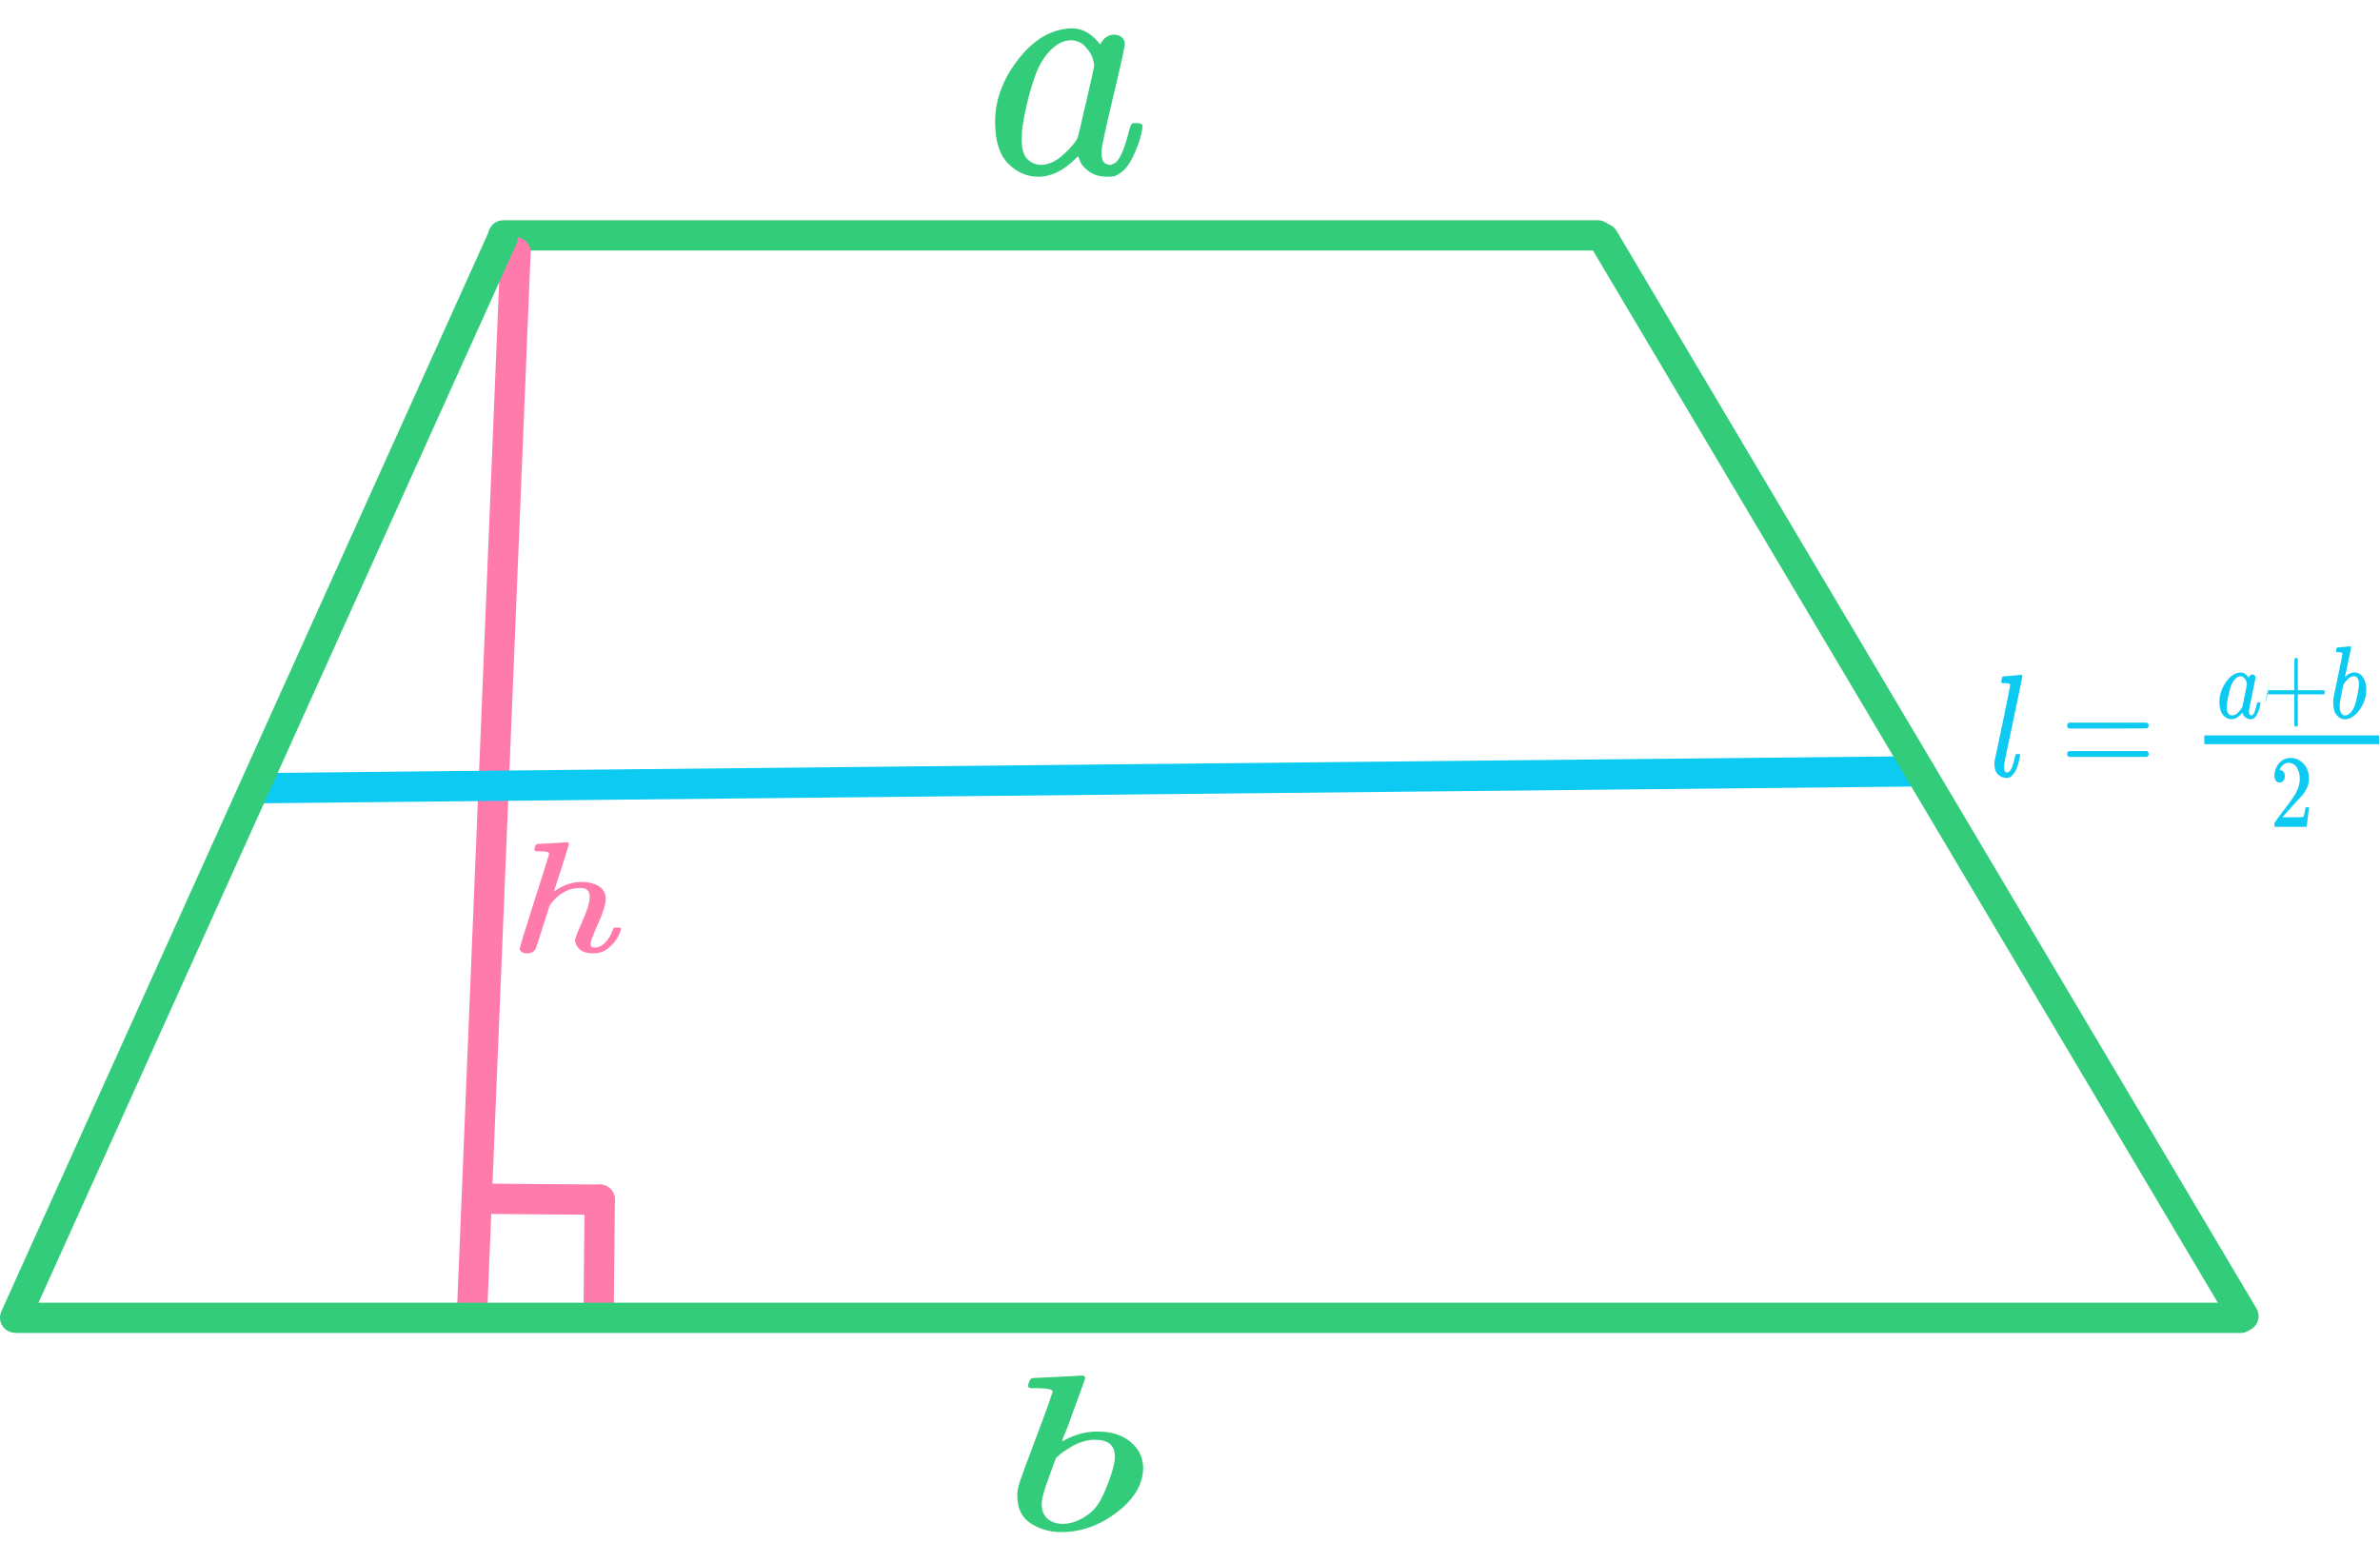
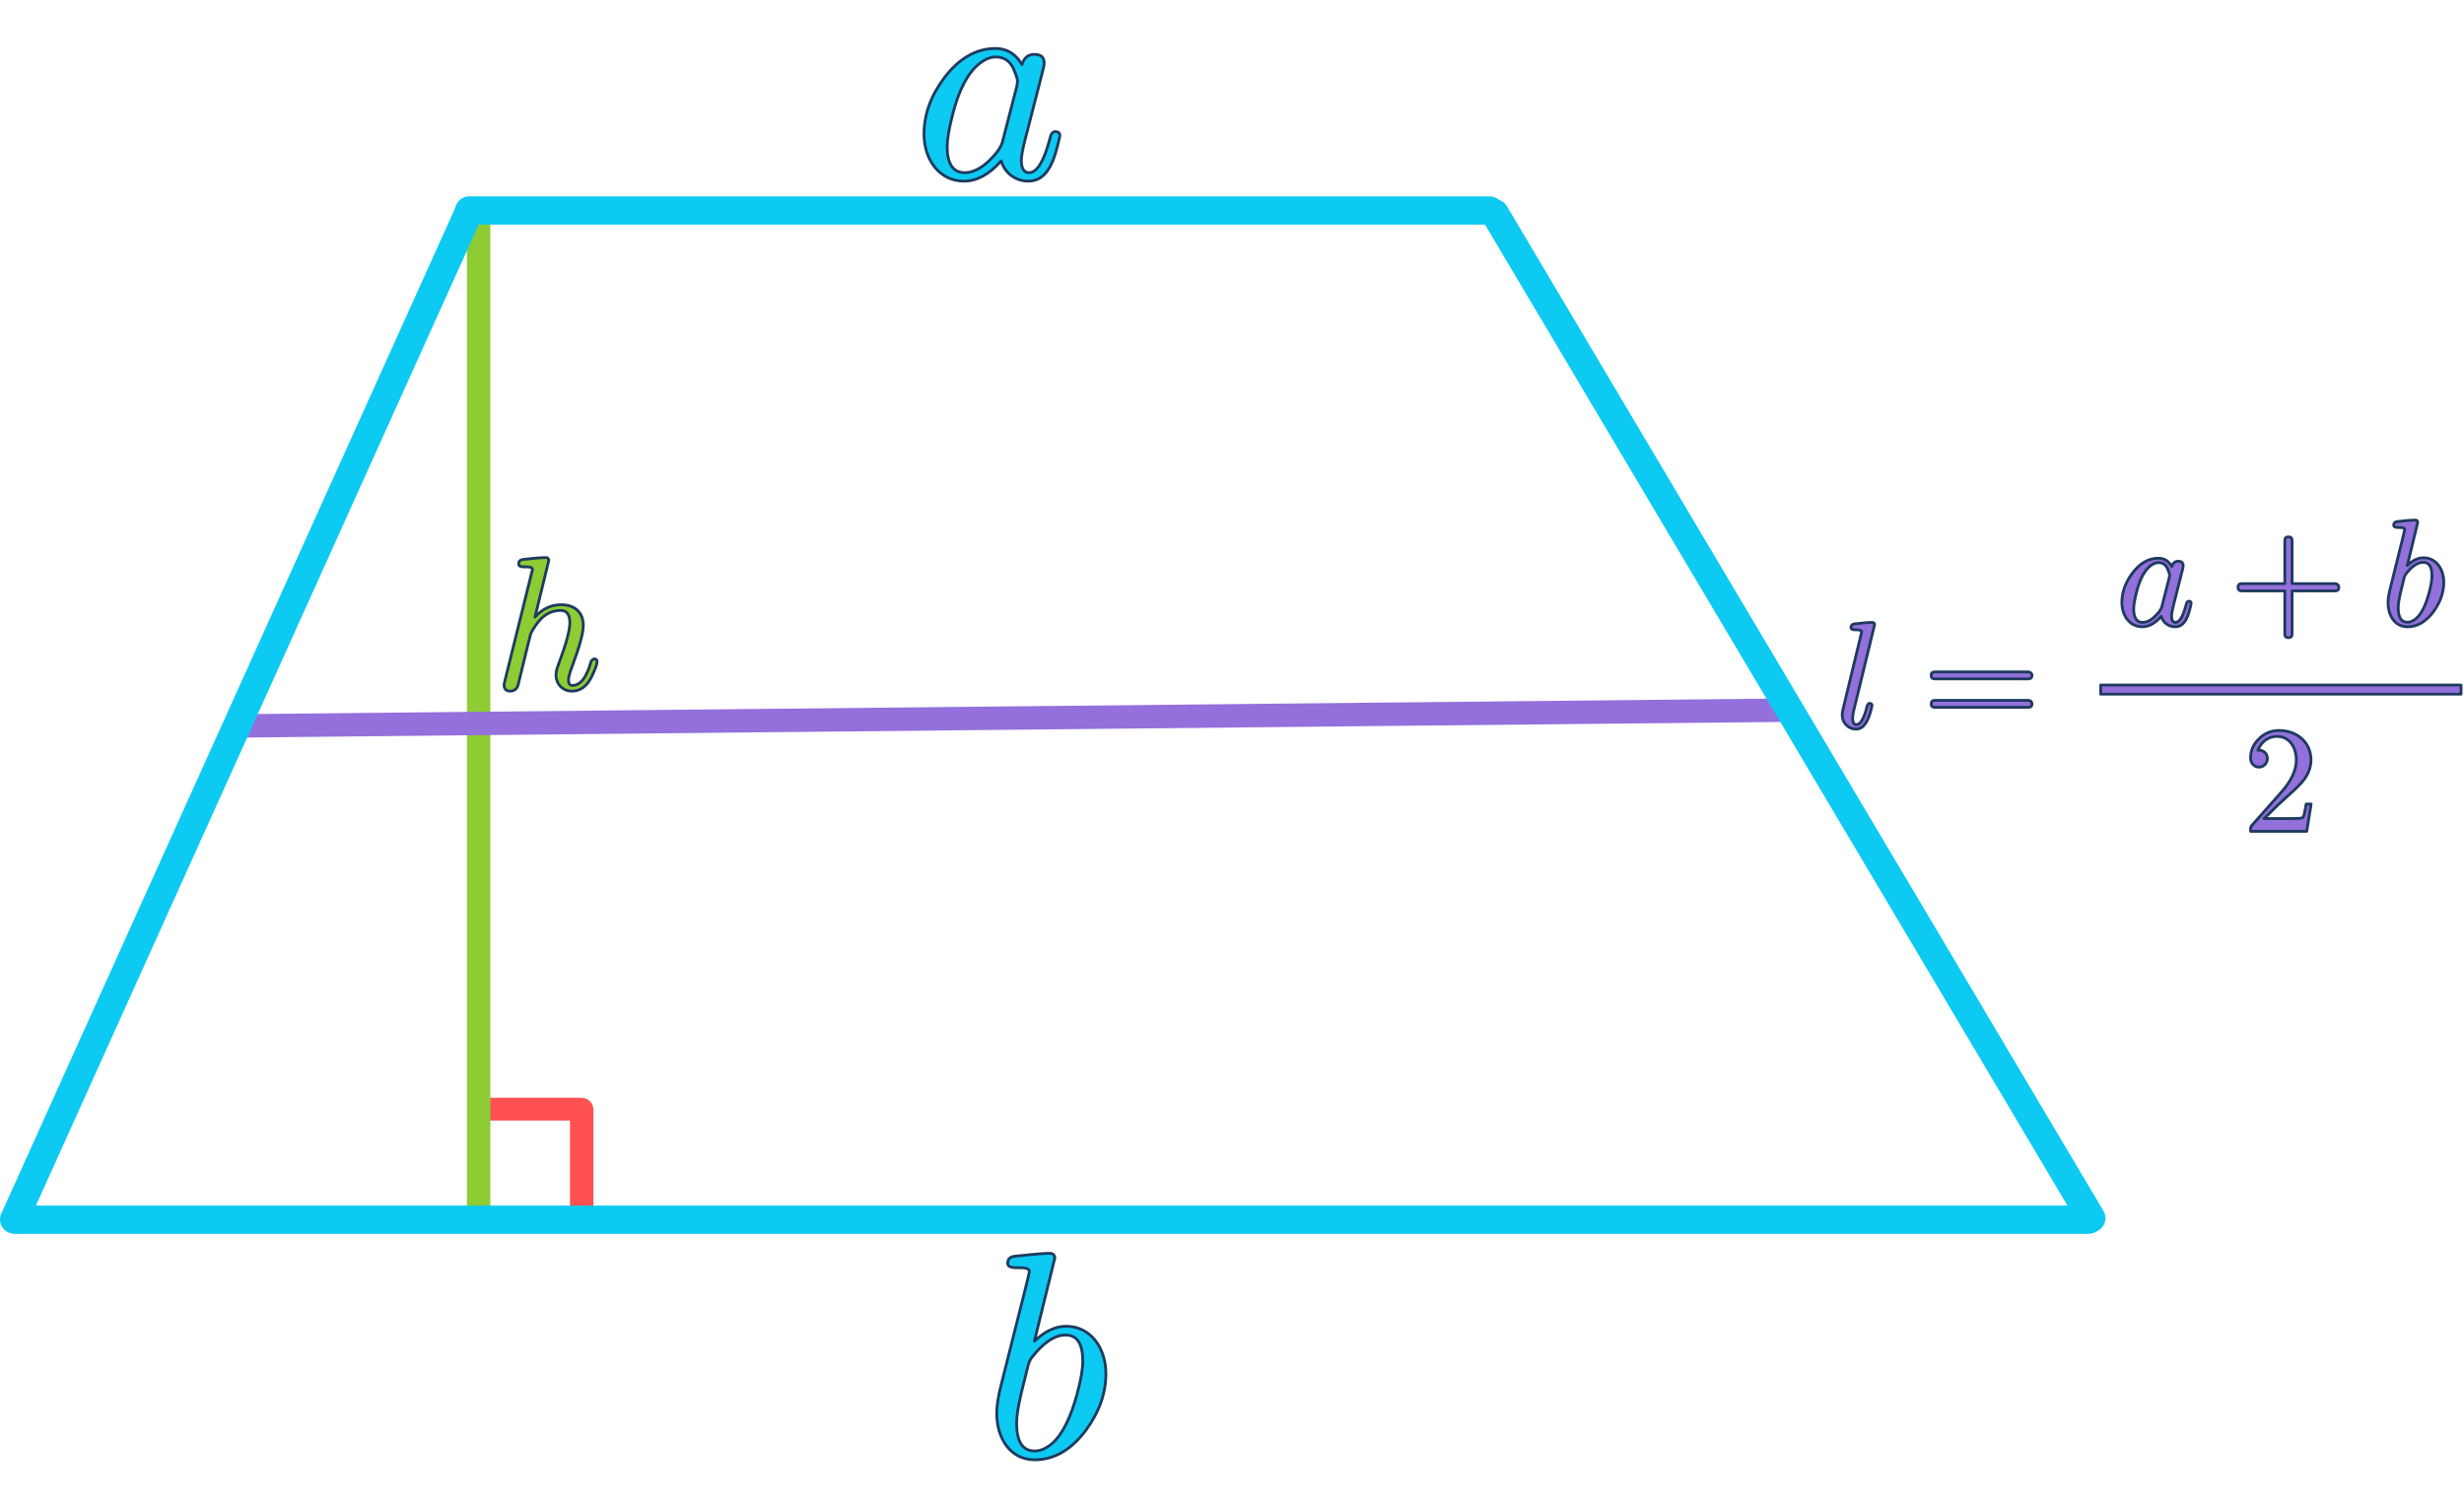
- <svg xmlns="http://www.w3.org/2000/svg" width="256" height="168" viewBox="0 0 982 621" version="1.1" xml:space="preserve" style="fill-rule:evenodd;clip-rule:evenodd;stroke-linecap:round;stroke-linejoin:round;stroke-miterlimit:1.5;">
-   <path d="M247.025,527.188l0.436,-43.835" style="fill:none;stroke:#ff7bac;stroke-width:12.5px;" />
-   <path d="M247.461,483.353l-45.104,-0.367" style="fill:none;stroke:#ff7bac;stroke-width:12.5px;" />
-   <path d="M1566.64,-1362.3l-528.179,366.763" style="fill:none;stroke:#33cc7b;stroke-width:12.5px;" />
-   <path d="M1038.46,-995.534l528.179,366.763" style="fill:none;stroke:#33cc7b;stroke-width:12.5px;" />
-   <path d="M207.666,85.425l451.652,-0" style="fill:none;stroke:#33cc7b;stroke-width:12.5px;" />
-   <path d="M212.703,92.413l-17.867,435.841" style="fill:none;stroke:#ff7bac;stroke-width:12.5px;" />
-   <path d="M789.211,306.609l-680.933,6.913" style="fill:none;stroke:#0dcaf2;stroke-width:12.5px;" />
-   <path d="M7.344,532.109l917.113,-0" style="fill:none;stroke:#33cc7b;stroke-width:12.5px;" />
-   <path d="M6.25,532.027l201.13,-445.601" style="fill:none;stroke:#33cc7b;stroke-width:12.5px;" />
-   <path d="M925.656,531.42l-264.053,-444.71" style="fill:none;stroke:#33cc7b;stroke-width:12.5px;" />
+ <svg xmlns="http://www.w3.org/2000/svg" width="310" height="190" viewBox="0 0 877 504" version="1.1" xml:space="preserve" style="fill-rule:evenodd;clip-rule:evenodd;stroke-linejoin:round;stroke-miterlimit:2;">
  <g>
+     <path id="MJX-119-NCM-I-1D44E" d="M377.249,31.56c0,-0.938 -0.528,-1.459 -1.69,-1.459c-0.844,-0 -1.478,0.729 -1.795,2.189c-2.112,8.234 -4.646,12.403 -7.497,12.403c-1.796,-0 -2.746,-1.459 -2.746,-4.378c-0,-1.355 0.422,-3.856 1.373,-7.504l6.019,-23.452c0.528,-1.98 0.739,-3.126 0.739,-3.648c0,-2.084 -1.161,-3.126 -3.485,-3.126c-2.217,-0 -3.696,1.25 -4.435,3.648c-2.217,-3.857 -5.386,-5.733 -9.398,-5.733c-6.864,0 -12.884,3.44 -18.164,10.319c-4.857,6.462 -7.286,13.132 -7.286,20.116c-0,9.067 5.386,16.78 14.256,16.78c4.541,0 8.976,-2.397 13.2,-7.191c1.162,3.96 4.752,7.191 9.715,7.191c7.287,0 9.504,-8.442 11.194,-16.155m-16.579,-23.972c0.95,2.188 1.478,3.647 1.478,4.586c0,0.416 -0.105,0.938 -0.211,1.667l-5.175,20.012c-0.316,1.146 -1.056,2.397 -2.006,3.648c-3.907,4.794 -7.709,7.192 -11.405,7.192c-4.118,-0 -6.23,-3.127 -6.23,-9.277c-0,-2.501 0.633,-6.253 1.901,-11.256c2.217,-8.86 5.385,-14.801 9.292,-18.032c2.112,-1.772 4.119,-2.605 6.125,-2.605c2.851,-0 4.964,1.355 6.231,4.065Z" style="fill:#0dcaf2;fill-rule:nonzero;stroke:#1e3a5f;stroke-width:1px;" />
+   </g>
+   <g>
+     <path id="MJX-119-NCM-I-1D44F" d="M379.471,455.264c-3.802,0 -7.603,1.772 -11.299,5.316l7.286,-29.705c-0.211,-0.938 -0.528,-1.563 -1.795,-1.563c-3.485,-0 -11.194,0.938 -12.567,1.042c-1.584,0.208 -2.428,0.938 -2.428,2.501c-0,1.043 0.95,1.564 2.956,1.564c2.007,-0 4.752,-0.104 4.752,1.355c0,0.417 -0.528,2.501 -1.478,6.358l-8.448,33.561c-1.162,4.378 -1.69,7.921 -1.69,10.527c0,8.964 4.858,16.572 13.517,16.572c6.864,0 12.884,-3.439 18.164,-10.422c4.752,-6.463 7.18,-13.237 7.18,-20.221c0,-9.068 -5.385,-16.885 -14.15,-16.885m-0.211,3.127c4.118,0 6.125,3.127 6.125,9.277c-0,2.814 -0.634,6.566 -1.901,11.256c-2.323,8.86 -5.386,14.905 -9.082,18.136c-2.112,1.772 -4.118,2.606 -6.125,2.606c-4.329,-0 -6.441,-3.336 -6.441,-10.006c-0,-2.293 0.528,-5.733 1.584,-10.319l2.323,-9.38c0.317,-1.564 0.845,-2.71 1.478,-3.544c4.119,-5.316 8.131,-8.026 12.039,-8.026Z" style="fill:#0dcaf2;fill-rule:nonzero;stroke:#1e3a5f;stroke-width:1px;" />
+   </g>
+   <g>
+     <g>
+       <path id="MJX-25-NCM-I-210E" d="M210.235,219.17c-1.551,5.326 -3.708,8.023 -6.54,8.023c-0.876,-0 -1.348,-0.607 -1.348,-1.888c-0,-1.011 0.404,-2.562 1.213,-4.652c2.697,-7.214 4.046,-12.136 4.046,-14.765c-0,-4.787 -3.102,-7.417 -7.889,-7.417c-3.573,0 -6.674,1.484 -9.304,4.383l4.922,-20.159c-0.135,-0.607 -0.27,-1.011 -1.146,-1.011c-2.225,-0 -7.147,0.606 -8.023,0.674c-1.012,0.135 -1.551,0.607 -1.551,1.618c0,0.674 0.607,1.011 1.82,1.011c1.416,0 2.967,-0.067 3.102,0.877l-9.844,39.711c-0.202,0.741 -0.269,1.213 -0.269,1.483c-0,1.416 0.741,2.157 2.157,2.157c1.349,0 2.292,-0.674 2.764,-1.955l2.697,-11.057c0.809,-3.303 1.416,-5.798 1.888,-7.484c0.202,-0.472 0.742,-1.415 1.618,-2.764c2.427,-3.641 5.394,-5.461 8.967,-5.461c2.225,0 3.304,1.483 3.304,4.382c-0,2.765 -1.349,7.686 -4.045,14.833c-0.607,1.551 -0.877,2.764 -0.877,3.776c0,3.236 2.427,5.73 5.663,5.73c2.967,0 5.327,-1.685 7.012,-5.124c1.281,-2.696 1.955,-4.517 1.955,-5.393c0,-0.607 -0.337,-0.944 -1.078,-0.944c-0.203,-0 -1.214,0.607 -1.214,1.416Z" style="fill:#8dcc33;fill-rule:nonzero;stroke:#1e3a5f;stroke-width:1px;" />
+     </g>
+   </g>
+   <path d="M207.042,413.395l0,-35.252" style="fill:none;stroke:#ff5151;stroke-width:8.33px;stroke-linecap:round;stroke-miterlimit:1.5;" />
+   <path d="M206.434,377.997l-34.449,-0" style="fill:none;stroke:#ff5151;stroke-width:8.12px;stroke-linecap:round;stroke-miterlimit:1.5;" />
+   <path d="M170.363,63.022l-0,351.376" style="fill:none;stroke:#8dcc33;stroke-width:8.34px;stroke-linecap:round;stroke-miterlimit:1.5;" />
+   <path d="M634.639,236.017l-547.568,5.559" style="fill:none;stroke:#9370db;stroke-width:8.33px;stroke-linecap:round;stroke-miterlimit:1.5;" />
+   <path d="M5.906,417.351l737.49,-0" style="fill:none;stroke:#0dcaf2;stroke-width:10.05px;stroke-linecap:round;stroke-miterlimit:1.5;" />
+   <path d="M5.026,417.285l161.737,-358.327" style="fill:none;stroke:#0dcaf2;stroke-width:10.05px;stroke-linecap:round;stroke-miterlimit:1.5;" />
+   <path d="M744.36,416.797l-212.336,-357.611" style="fill:none;stroke:#0dcaf2;stroke-width:10.05px;stroke-linecap:round;stroke-miterlimit:1.5;" />
+   <path d="M166.993,58.153l363.193,-0" style="fill:none;stroke:#0dcaf2;stroke-width:10.05px;stroke-linecap:round;stroke-miterlimit:1.5;" />
+   <g>
+     <g>
+       <path id="MJX-61-NCM-I-1D459" d="M662.636,208.098l-6.682,27.64c-0.161,0.755 -0.269,1.401 -0.269,1.886c0,2.856 2.101,5.119 4.957,5.119c2.64,-0 4.526,-2.802 5.657,-8.406c0,-0.484 -0.269,-0.754 -0.862,-0.754c-0.431,0 -0.754,0.377 -0.916,1.132c-1.077,4.256 -2.317,6.411 -3.771,6.411c-0.916,0 -1.347,-0.754 -1.347,-2.209c-0,-0.808 0.108,-1.67 0.323,-2.532l7.489,-30.819l0,-0.216c-0.161,-0.377 -0.485,-0.592 -0.862,-0.592c-1.724,-0 -5.711,0.485 -6.358,0.539c-0.808,0.107 -1.185,0.538 -1.185,1.346c0,0.485 0.485,0.755 1.509,0.755c0.916,-0 2.317,-0 2.317,0.7Z" style="fill:#9370db;fill-rule:nonzero;stroke:#1e3a5f;stroke-width:1px;" />
+     </g>
+     <g>
+       <path id="MJX-61-NCM-N-3D" d="M721.946,222.376l-33.298,0c-0.862,0 -1.293,0.431 -1.293,1.239c0,0.809 0.431,1.24 1.293,1.24l33.298,-0c0.862,-0 1.293,-0.431 1.293,-1.24c0,-0.646 -0.593,-1.239 -1.293,-1.239m-0,10.13l-33.298,-0c-0.862,-0 -1.293,0.431 -1.293,1.239c0,0.808 0.431,1.239 1.293,1.239l33.298,0c0.862,0 1.293,-0.431 1.293,-1.239c0,-0.701 -0.593,-1.239 -1.293,-1.239Z" style="fill:#9370db;fill-rule:nonzero;stroke:#1e3a5f;stroke-width:1px;" />
+     </g>
    <g>
      <g>
        <g>
-           <path id="MJX-84-TEX-I-1D459" d="M826.887,305.105c0,1.328 0.422,1.993 1.264,1.993c1.247,-0 2.308,-2.114 3.184,-6.341c0.203,-0.805 0.371,-1.228 0.506,-1.268c0.067,-0.041 0.236,-0.061 0.505,-0.061l0.809,0c0.101,0 0.185,0.04 0.253,0.121c0.067,0.08 0.101,0.221 0.101,0.423c-0.034,0.241 -0.084,0.563 -0.152,0.966c-0.067,0.402 -0.252,1.167 -0.556,2.295c-0.303,1.127 -0.64,2.073 -1.011,2.838c-0.37,0.765 -0.893,1.51 -1.567,2.234c-0.673,0.725 -1.449,1.067 -2.325,1.027c-1.213,-0 -2.342,-0.443 -3.386,-1.329c-1.045,-0.885 -1.584,-2.375 -1.618,-4.468c0,-0.484 0.017,-0.826 0.051,-1.027l3.285,-15.58c2.123,-10.266 3.185,-15.56 3.185,-15.883c-0,-0.12 -0.017,-0.221 -0.051,-0.302c-0.034,-0.08 -0.101,-0.161 -0.202,-0.241c-0.101,-0.081 -0.185,-0.121 -0.253,-0.121c-0.067,0 -0.202,-0.02 -0.404,-0.06c-0.202,-0.04 -0.337,-0.061 -0.404,-0.061c-0.068,0 -0.22,-0.02 -0.455,-0.06c-0.236,-0.04 -0.405,-0.04 -0.506,-0l-0.657,-0c-0.101,-0 -0.236,-0.02 -0.404,-0.06c-0.169,-0.041 -0.27,-0.101 -0.304,-0.182c-0.033,-0.08 -0.05,-0.201 -0.05,-0.362c-0,-0.08 0.034,-0.362 0.101,-0.845c0.168,-0.765 0.354,-1.188 0.556,-1.268c0.202,-0.081 1.415,-0.202 3.639,-0.363c0.506,-0.04 1.079,-0.08 1.719,-0.121c0.64,-0.04 1.146,-0.1 1.516,-0.181c0.371,-0.08 0.556,-0.1 0.556,-0.06c0.405,-0 0.607,0.161 0.607,0.483c-0,0.443 -1.23,6.482 -3.69,18.117c-2.46,11.634 -3.724,17.734 -3.791,18.297l-0,0.483c-0,0.242 -0.017,0.443 -0.051,0.604l0,0.363Z" style="fill:#0dcaf2;fill-rule:nonzero;" />
+           <path id="MJX-61-NCM-I-1D44E" d="M779.909,197.969c0,-0.485 -0.269,-0.754 -0.862,-0.754c-0.431,-0 -0.754,0.377 -0.916,1.131c-1.077,4.257 -2.37,6.412 -3.825,6.412c-0.916,-0 -1.401,-0.755 -1.401,-2.263c0,-0.701 0.216,-1.994 0.7,-3.88l3.072,-12.122c0.269,-1.024 0.377,-1.617 0.377,-1.886c-0,-1.078 -0.593,-1.617 -1.778,-1.617c-1.132,0 -1.886,0.647 -2.263,1.886c-1.132,-1.993 -2.748,-2.963 -4.795,-2.963c-3.503,-0 -6.574,1.778 -9.268,5.334c-2.478,3.34 -3.717,6.789 -3.717,10.399c-0,4.687 2.747,8.674 7.273,8.674c2.317,0 4.58,-1.239 6.735,-3.717c0.593,2.047 2.425,3.717 4.957,3.717c3.718,0 4.849,-4.364 5.711,-8.351m-8.459,-12.392c0.485,1.131 0.755,1.885 0.755,2.37c-0,0.216 -0.054,0.485 -0.108,0.862l-2.64,10.345c-0.162,0.593 -0.539,1.239 -1.024,1.886c-1.993,2.478 -3.933,3.718 -5.819,3.718c-2.101,-0 -3.179,-1.617 -3.179,-4.796c0,-1.293 0.323,-3.232 0.97,-5.819c1.131,-4.579 2.748,-7.65 4.741,-9.321c1.078,-0.916 2.102,-1.347 3.125,-1.347c1.455,0 2.533,0.701 3.179,2.102Z" style="fill:#9370db;fill-rule:nonzero;stroke:#1e3a5f;stroke-width:1px;" />
        </g>
        <g>
-           <path id="MJX-84-TEX-N-3D" d="M852.909,287.713c-0,-0.524 0.236,-0.926 0.707,-1.208l32.198,-0c0.506,0.322 0.759,0.725 0.759,1.208c-0,0.443 -0.236,0.825 -0.708,1.147l-16.074,0.061l-16.074,-0c-0.539,-0.202 -0.808,-0.604 -0.808,-1.208Zm-0,11.715c-0,-0.604 0.269,-1.006 0.808,-1.208l32.148,0c0.472,0.403 0.708,0.806 0.708,1.208c-0,0.524 -0.253,0.926 -0.759,1.208l-32.198,-0c-0.471,-0.282 -0.707,-0.684 -0.707,-1.208Z" style="fill:#0dcaf2;fill-rule:nonzero;" />
+           <path id="MJX-61-NCM-N-2B" d="M831.159,190.965l-15.355,-0l-0,-15.356c-0,-0.862 -0.431,-1.293 -1.293,-1.293c-0.862,-0 -1.293,0.431 -1.293,1.293l-0,15.356l-15.356,-0c-0.862,-0 -1.293,0.431 -1.293,1.293c-0,0.862 0.431,1.293 1.293,1.293l15.356,-0l-0,15.355c-0,0.862 0.431,1.294 1.293,1.294c0.862,-0 1.293,-0.432 1.293,-1.294l-0,-15.355l15.355,-0c0.862,-0 1.293,-0.431 1.293,-1.293c0,-0.701 -0.592,-1.293 -1.293,-1.293Z" style="fill:#9370db;fill-rule:nonzero;stroke:#1e3a5f;stroke-width:1px;" />
        </g>
        <g>
-           <g>
-             <g>
-               <path id="MJX-84-TEX-I-1D44E" d="M915.745,277.93c-0,-2.875 0.905,-5.607 2.716,-8.198c1.81,-2.59 3.847,-3.899 6.11,-3.928c1.216,0 2.288,0.698 3.217,2.093c0.381,-0.854 0.929,-1.281 1.644,-1.281c0.309,-0 0.583,0.114 0.822,0.341c0.238,0.228 0.357,0.513 0.357,0.854c-0,0.37 -0.441,2.647 -1.322,6.831c-0.882,4.184 -1.334,6.547 -1.358,7.088c-0,0.711 0.083,1.181 0.25,1.409c0.167,0.227 0.417,0.355 0.75,0.384c0.215,-0.029 0.453,-0.157 0.715,-0.384c0.5,-0.57 0.989,-1.936 1.465,-4.099c0.143,-0.569 0.262,-0.868 0.358,-0.897c0.047,-0.028 0.166,-0.042 0.357,-0.042l0.143,-0c0.453,-0 0.679,0.128 0.679,0.384c-0,0.171 -0.06,0.555 -0.179,1.153c-0.119,0.597 -0.357,1.366 -0.715,2.305c-0.357,0.939 -0.738,1.651 -1.143,2.135c-0.31,0.37 -0.691,0.669 -1.144,0.896c-0.19,0.057 -0.476,0.086 -0.857,0.086c-0.81,-0 -1.489,-0.214 -2.037,-0.641c-0.548,-0.427 -0.906,-0.868 -1.072,-1.323l-0.215,-0.641c-0.024,-0.028 -0.071,-0.014 -0.143,0.043c-0.047,0.057 -0.095,0.114 -0.143,0.171c-1.405,1.594 -2.835,2.391 -4.288,2.391c-1.31,-0 -2.466,-0.569 -3.466,-1.708c-1.001,-1.138 -1.501,-2.946 -1.501,-5.422Zm11.364,-7.301c-0,-0.171 -0.06,-0.484 -0.179,-0.939c-0.119,-0.456 -0.393,-0.954 -0.822,-1.495c-0.429,-0.54 -0.977,-0.825 -1.644,-0.854c-0.834,0 -1.632,0.442 -2.394,1.324c-0.762,0.882 -1.358,2.035 -1.787,3.458c-0.691,2.249 -1.179,4.583 -1.465,7.002l-0,0.47c-0,0.228 -0.012,0.398 -0.036,0.512c0,1.281 0.215,2.163 0.643,2.647c0.429,0.484 0.941,0.74 1.537,0.769c0.905,-0 1.799,-0.47 2.68,-1.409c0.882,-0.939 1.406,-1.665 1.573,-2.178c0.047,-0.113 0.369,-1.636 0.965,-4.568c0.595,-2.932 0.905,-4.511 0.929,-4.739Z" style="fill:#0dcaf2;fill-rule:nonzero;" />
-             </g>
-             <g>
-               <path id="MJX-84-TEX-N-2B" d="M935.471,274.514c1.334,-6.746 1.334,-6.931 0,-0.555c-1.334,6.376 -1.167,6.091 0.5,-0.854l10.686,0l-0,-6.404l0.035,-6.404c0.239,-0.37 0.465,-0.555 0.679,-0.555c0.31,-0 0.548,0.213 0.715,0.64l-0,12.723l10.649,0c0.358,0.228 0.536,0.513 0.536,0.854c0,0.342 -0.178,0.626 -0.536,0.854l-10.649,0l-0,12.723c-0.191,0.399 -0.405,0.598 -0.643,0.598l-0.143,-0c-0.286,-0 -0.501,-0.199 -0.643,-0.598l-0,-12.723l-10.686,0c-0.333,-0.199 -0.5,-0.484 -0.5,-0.854l0,0.555Z" style="fill:#0dcaf2;fill-rule:nonzero;" />
-             </g>
-             <g>
-               <path id="MJX-84-TEX-I-1D44F" d="M963.881,257.009c0,-0.284 0.048,-0.612 0.143,-0.982c0.096,-0.37 0.239,-0.555 0.429,-0.555c0.024,0 0.882,-0.071 2.573,-0.213c1.692,-0.142 2.561,-0.228 2.609,-0.256c0.286,-0 0.429,0.128 0.429,0.384c-0,0.256 -0.405,2.291 -1.215,6.105c-0.191,0.968 -0.393,1.964 -0.608,2.989c-0.214,1.025 -0.393,1.793 -0.536,2.305l-0.143,0.812c0,0.085 0.072,0.042 0.215,-0.128c1.167,-1.139 2.37,-1.708 3.609,-1.708c1.477,-0 2.668,0.654 3.574,1.964c0.905,1.309 1.37,2.96 1.393,4.952c0,3.16 -0.941,6.02 -2.823,8.582c-1.882,2.562 -3.907,3.843 -6.075,3.843c-1.191,-0 -2.275,-0.541 -3.252,-1.623c-0.977,-1.081 -1.477,-2.832 -1.501,-5.251l0,-0.385c0,-0.597 0.095,-1.423 0.286,-2.476c0.191,-1.053 0.774,-3.857 1.751,-8.411c1.191,-5.607 1.787,-8.581 1.787,-8.923c-0,-0.342 -0.453,-0.541 -1.358,-0.598l-0.929,0c-0.072,0 -0.155,-0.042 -0.25,-0.128c-0.096,-0.085 -0.131,-0.185 -0.108,-0.299Zm9.399,13.748l0,-0.256c0,-2.106 -0.727,-3.16 -2.18,-3.16c-0.405,0 -0.822,0.114 -1.251,0.342c-0.428,0.228 -0.822,0.527 -1.179,0.897c-0.357,0.37 -0.667,0.711 -0.929,1.024c-0.262,0.313 -0.477,0.627 -0.643,0.94l-0.215,0.341l-0.75,3.672c-0.524,2.448 -0.786,4.184 -0.786,5.209c-0,1.366 0.286,2.391 0.857,3.074c0.381,0.455 0.858,0.683 1.43,0.683c0.786,-0 1.584,-0.456 2.394,-1.366c0.596,-0.655 1.072,-1.452 1.43,-2.391c0.357,-0.94 0.75,-2.434 1.179,-4.483c0.429,-2.05 0.643,-3.558 0.643,-4.526Z" style="fill:#0dcaf2;fill-rule:nonzero;" />
-             </g>
-           </g>
-           <g>
-             <path id="MJX-84-TEX-N-32" d="M940.549,311.186c-0.643,-0 -1.155,-0.256 -1.536,-0.769c-0.381,-0.512 -0.572,-1.138 -0.572,-1.878c-0,-2.021 0.631,-3.772 1.894,-5.252c1.263,-1.48 2.835,-2.22 4.717,-2.22c2.168,-0 3.979,0.797 5.432,2.391c1.453,1.594 2.192,3.657 2.216,6.191c-0,1.224 -0.239,2.391 -0.715,3.501c-0.477,1.11 -1.048,2.077 -1.715,2.903c-0.667,0.825 -1.62,1.878 -2.859,3.159c-0.858,0.883 -2.049,2.192 -3.574,3.928l-2.108,2.391l2.716,0.043c3.74,-0 5.729,-0.071 5.968,-0.214c0.166,-0.057 0.452,-1.323 0.857,-3.799l0,-0.129l1.43,0l-0,0.129c-0.024,0.085 -0.179,1.38 -0.465,3.885c-0.286,2.505 -0.464,3.814 -0.536,3.928l0,0.128l-13.258,-0l-0,-1.324c-0,-0.199 0.071,-0.412 0.214,-0.64c0.143,-0.228 0.501,-0.726 1.072,-1.495c0.691,-0.91 1.287,-1.707 1.787,-2.39c0.215,-0.285 0.62,-0.812 1.215,-1.58c0.596,-0.769 1.001,-1.295 1.215,-1.58c0.215,-0.284 0.56,-0.754 1.037,-1.409c0.476,-0.654 0.81,-1.138 1,-1.451c0.191,-0.313 0.465,-0.74 0.822,-1.281c0.358,-0.541 0.608,-0.996 0.751,-1.366c0.143,-0.371 0.321,-0.783 0.536,-1.239c0.214,-0.455 0.369,-0.91 0.464,-1.366c0.096,-0.455 0.179,-0.882 0.25,-1.281c0.072,-0.398 0.108,-0.868 0.108,-1.409c-0,-1.793 -0.405,-3.344 -1.215,-4.653c-0.81,-1.31 -1.966,-1.964 -3.467,-1.964c-0.786,-0 -1.477,0.242 -2.073,0.725c-0.595,0.484 -1.012,0.954 -1.25,1.409c-0.239,0.456 -0.358,0.726 -0.358,0.812c0,0.028 0.06,0.042 0.179,0.042c0.429,0 0.87,0.2 1.322,0.598c0.453,0.399 0.679,1.053 0.679,1.964c0,0.712 -0.19,1.309 -0.572,1.793c-0.381,0.484 -0.917,0.74 -1.608,0.769Z" style="fill:#0dcaf2;fill-rule:nonzero;" />
-           </g>
-           <rect x="909.511" y="291.759" width="72.155" height="3.623" style="fill:#0dcaf2;" />
+           <path id="MJX-61-NCM-I-1D44F" d="M862.582,181.751c-1.94,0 -3.879,0.916 -5.765,2.748l3.717,-15.356c-0.107,-0.484 -0.269,-0.808 -0.916,-0.808c-1.778,0 -5.711,0.485 -6.411,0.539c-0.808,0.108 -1.239,0.485 -1.239,1.293c-0,0.539 0.485,0.808 1.508,0.808c1.024,0 2.425,-0.054 2.425,0.701c-0,0.215 -0.27,1.293 -0.755,3.286l-4.31,17.35c-0.593,2.263 -0.862,4.094 -0.862,5.441c0,4.634 2.479,8.567 6.897,8.567c3.502,0 6.573,-1.778 9.267,-5.388c2.424,-3.34 3.664,-6.842 3.664,-10.452c-0,-4.688 -2.748,-8.729 -7.22,-8.729m-0.108,1.617c2.101,-0 3.125,1.616 3.125,4.795c0,1.455 -0.323,3.394 -0.97,5.819c-1.185,4.58 -2.748,7.705 -4.633,9.375c-1.078,0.916 -2.102,1.347 -3.125,1.347c-2.209,-0 -3.287,-1.724 -3.287,-5.173c-0,-1.185 0.269,-2.963 0.808,-5.334l1.186,-4.849c0.161,-0.808 0.431,-1.401 0.754,-1.832c2.101,-2.748 4.149,-4.148 6.142,-4.148Z" style="fill:#9370db;fill-rule:nonzero;stroke:#1e3a5f;stroke-width:1px;" />
        </g>
      </g>
      <g>
-         <path id="MJX-84-TEX-I-1D44E1" d="M410.589,38.551c0,-9.14 3.259,-17.827 9.777,-26.062c6.517,-8.236 13.849,-12.399 21.996,-12.489c4.374,0 8.233,2.217 11.577,6.651c1.372,-2.714 3.345,-4.072 5.917,-4.072c1.115,0 2.101,0.362 2.959,1.086c0.857,0.724 1.286,1.629 1.286,2.715c0,1.176 -1.586,8.416 -4.759,21.719c-3.173,13.303 -4.803,20.814 -4.888,22.534c-0,2.262 0.3,3.755 0.9,4.479c0.6,0.724 1.501,1.132 2.701,1.222c0.772,-0.09 1.63,-0.498 2.573,-1.222c1.801,-1.81 3.559,-6.153 5.274,-13.031c0.515,-1.81 0.943,-2.76 1.286,-2.851c0.172,-0.09 0.601,-0.136 1.287,-0.136l0.514,0c1.63,0 2.444,0.408 2.444,1.222c0,0.543 -0.214,1.765 -0.643,3.665c-0.429,1.901 -1.286,4.344 -2.572,7.33c-1.287,2.987 -2.659,5.249 -4.117,6.788c-1.115,1.176 -2.487,2.126 -4.116,2.85c-0.686,0.181 -1.715,0.272 -3.087,0.272c-2.916,-0 -5.36,-0.679 -7.332,-2.036c-1.973,-1.358 -3.259,-2.761 -3.859,-4.208l-0.772,-2.037c-0.086,-0.09 -0.258,-0.045 -0.515,0.136c-0.171,0.181 -0.343,0.362 -0.514,0.543c-5.06,5.068 -10.205,7.602 -15.436,7.602c-4.717,-0 -8.876,-1.81 -12.478,-5.43c-3.602,-3.62 -5.403,-9.366 -5.403,-17.24Zm40.906,-23.212c0,-0.543 -0.214,-1.538 -0.643,-2.986c-0.429,-1.448 -1.415,-3.032 -2.959,-4.751c-1.543,-1.72 -3.516,-2.625 -5.917,-2.715c-3.001,-0 -5.874,1.402 -8.618,4.208c-2.745,2.805 -4.888,6.47 -6.432,10.995c-2.487,7.149 -4.245,14.57 -5.274,22.262l-0,1.494c-0,0.723 -0.043,1.266 -0.129,1.628c0,4.073 0.772,6.878 2.316,8.417c1.543,1.538 3.387,2.353 5.531,2.443c3.259,0 6.475,-1.493 9.648,-4.48c3.173,-2.986 5.059,-5.294 5.659,-6.923c0.172,-0.362 1.33,-5.203 3.474,-14.524c2.144,-9.321 3.258,-14.344 3.344,-15.068Z" style="fill:#33cc7b;fill-rule:nonzero;" />
+         <path id="MJX-61-NCM-N-32" d="M811.116,243.228c-2.748,-0 -5.064,0.969 -7.058,2.909c-1.993,1.94 -3.017,4.203 -3.017,6.95c-0,1.832 1.347,3.179 3.017,3.179c1.616,0 2.963,-1.4 2.963,-3.017c0,-1.778 -1.293,-3.017 -3.017,-3.017c-0.161,-0 -0.269,-0 -0.377,0.054c1.024,-2.64 3.394,-4.957 6.789,-4.957c4.418,-0 6.896,3.825 6.896,8.459c0,3.61 -1.832,7.489 -5.495,11.584l-10.13,11.422c-0.7,0.809 -0.646,0.755 -0.646,2.317l19.989,0l1.563,-9.698l-1.778,-0c-0.431,2.748 -0.809,4.31 -1.132,4.795c-0.269,0.27 -1.886,0.377 -4.849,0.377l-8.998,0l5.226,-5.118c3.664,-3.448 8.298,-7.166 9.86,-10.022c1.078,-1.886 1.617,-3.771 1.617,-5.657c-0,-6.358 -4.957,-10.56 -11.423,-10.56Z" style="fill:#9370db;fill-rule:nonzero;stroke:#1e3a5f;stroke-width:1px;" />
      </g>
-       <g>
-         <path id="MJX-84-TEX-I-210E" d="M221.759,336.571c0.055,0 2.038,-0.108 5.95,-0.325c3.911,-0.217 5.922,-0.347 6.032,-0.391c0.661,0 0.992,0.196 0.992,0.586c-0,0.477 -0.992,3.752 -2.975,9.824c-2.094,6.419 -3.14,9.693 -3.14,9.824c-0,0.086 0.193,-0.022 0.578,-0.326c3.361,-2.342 6.942,-3.513 10.743,-3.513c2.975,0 5.371,0.586 7.189,1.757c1.818,1.171 2.755,2.884 2.81,5.139c-0,2.212 -1.047,5.639 -3.14,10.279c-2.094,4.641 -3.14,7.417 -3.14,8.328c0.055,0.607 0.192,1.019 0.413,1.236c0.22,0.217 0.633,0.325 1.239,0.325c1.543,0 2.975,-0.65 4.297,-1.951c1.322,-1.302 2.397,-3.08 3.223,-5.335c0.165,-0.477 0.331,-0.759 0.496,-0.846c0.165,-0.087 0.606,-0.13 1.322,-0.13c1.102,-0 1.653,0.173 1.653,0.52c-0,0.044 -0.11,0.369 -0.331,0.976c-0.881,2.559 -2.286,4.663 -4.214,6.311c-1.873,1.865 -4.104,2.797 -6.694,2.797l-0.413,0c-2.589,0 -4.462,-0.585 -5.619,-1.756c-1.157,-1.171 -1.735,-2.407 -1.735,-3.708c-0,-0.694 0.991,-3.253 2.974,-7.677c1.984,-4.424 3.003,-7.742 3.058,-9.954c-0,-2.559 -1.212,-3.839 -3.636,-3.839l-0.413,0c-4.573,0 -8.539,2.126 -11.9,6.376l-0.578,0.846l-2.81,8.783c-1.763,5.638 -2.782,8.717 -3.057,9.238c-0.717,1.171 -1.929,1.756 -3.636,1.756c-0.772,0 -1.433,-0.195 -1.984,-0.585c-0.551,-0.39 -0.854,-0.781 -0.909,-1.171c0,-0.607 2.011,-7.2 6.033,-19.778l6.115,-19.257c-0,-0.564 -0.193,-0.911 -0.579,-1.041c-0.385,-0.13 -1.46,-0.239 -3.222,-0.325l-1.736,-0c-0.33,-0.261 -0.496,-0.434 -0.496,-0.521c0,-0.087 0.055,-0.499 0.166,-1.236c0.275,-0.824 0.633,-1.236 1.074,-1.236Z" style="fill:#ff7bac;fill-rule:nonzero;" />
-       </g>
-       <g>
-         <path id="MJX-84-TEX-I-1D44F1" d="M424.225,560.235c-0,-0.611 0.181,-1.314 0.543,-2.108c0.363,-0.794 0.907,-1.191 1.632,-1.191c0.091,0 3.353,-0.153 9.789,-0.458c6.435,-0.305 9.743,-0.489 9.925,-0.55c1.087,0 1.631,0.275 1.631,0.825c0,0.55 -1.541,4.917 -4.622,13.103c-0.726,2.077 -1.496,4.215 -2.312,6.414c-0.815,2.199 -1.495,3.848 -2.039,4.948l-0.544,1.741c0,0.183 0.272,0.091 0.816,-0.275c4.441,-2.444 9.018,-3.665 13.731,-3.665c5.62,-0 10.152,1.405 13.596,4.214c3.444,2.81 5.212,6.353 5.302,10.629c0,6.781 -3.58,12.92 -10.74,18.418c-7.161,5.497 -14.865,8.246 -23.113,8.246c-4.532,0 -8.656,-1.16 -12.372,-3.482c-3.716,-2.321 -5.619,-6.078 -5.71,-11.27l0,-0.825c0,-1.282 0.363,-3.054 1.088,-5.314c0.725,-2.26 2.945,-8.277 6.662,-18.051c4.531,-12.034 6.797,-18.417 6.797,-19.15c0,-0.733 -1.722,-1.161 -5.166,-1.283l-3.535,0c-0.272,0 -0.589,-0.092 -0.952,-0.275c-0.362,-0.183 -0.498,-0.397 -0.407,-0.641Zm35.756,29.504l0,-0.55c0,-4.52 -2.764,-6.78 -8.293,-6.78c-1.541,-0 -3.127,0.244 -4.759,0.733c-1.631,0.489 -3.127,1.13 -4.486,1.924c-1.36,0.794 -2.538,1.527 -3.535,2.199c-0.997,0.672 -1.813,1.344 -2.447,2.016l-0.816,0.733l-2.855,7.88c-1.994,5.253 -2.991,8.98 -2.991,11.179c-0,2.932 1.087,5.131 3.263,6.597c1.45,0.977 3.263,1.466 5.438,1.466c2.991,-0 6.027,-0.977 9.109,-2.932c2.266,-1.405 4.079,-3.116 5.438,-5.131c1.36,-2.016 2.855,-5.223 4.487,-9.621c1.631,-4.398 2.447,-7.636 2.447,-9.713Z" style="fill:#33cc7b;fill-rule:nonzero;" />
-       </g>
+       <rect x="747.689" y="227.064" width="128.254" height="3.233" style="fill:#9370db;stroke:#1e3a5f;stroke-width:1px;" />
    </g>
  </g>
</svg>
